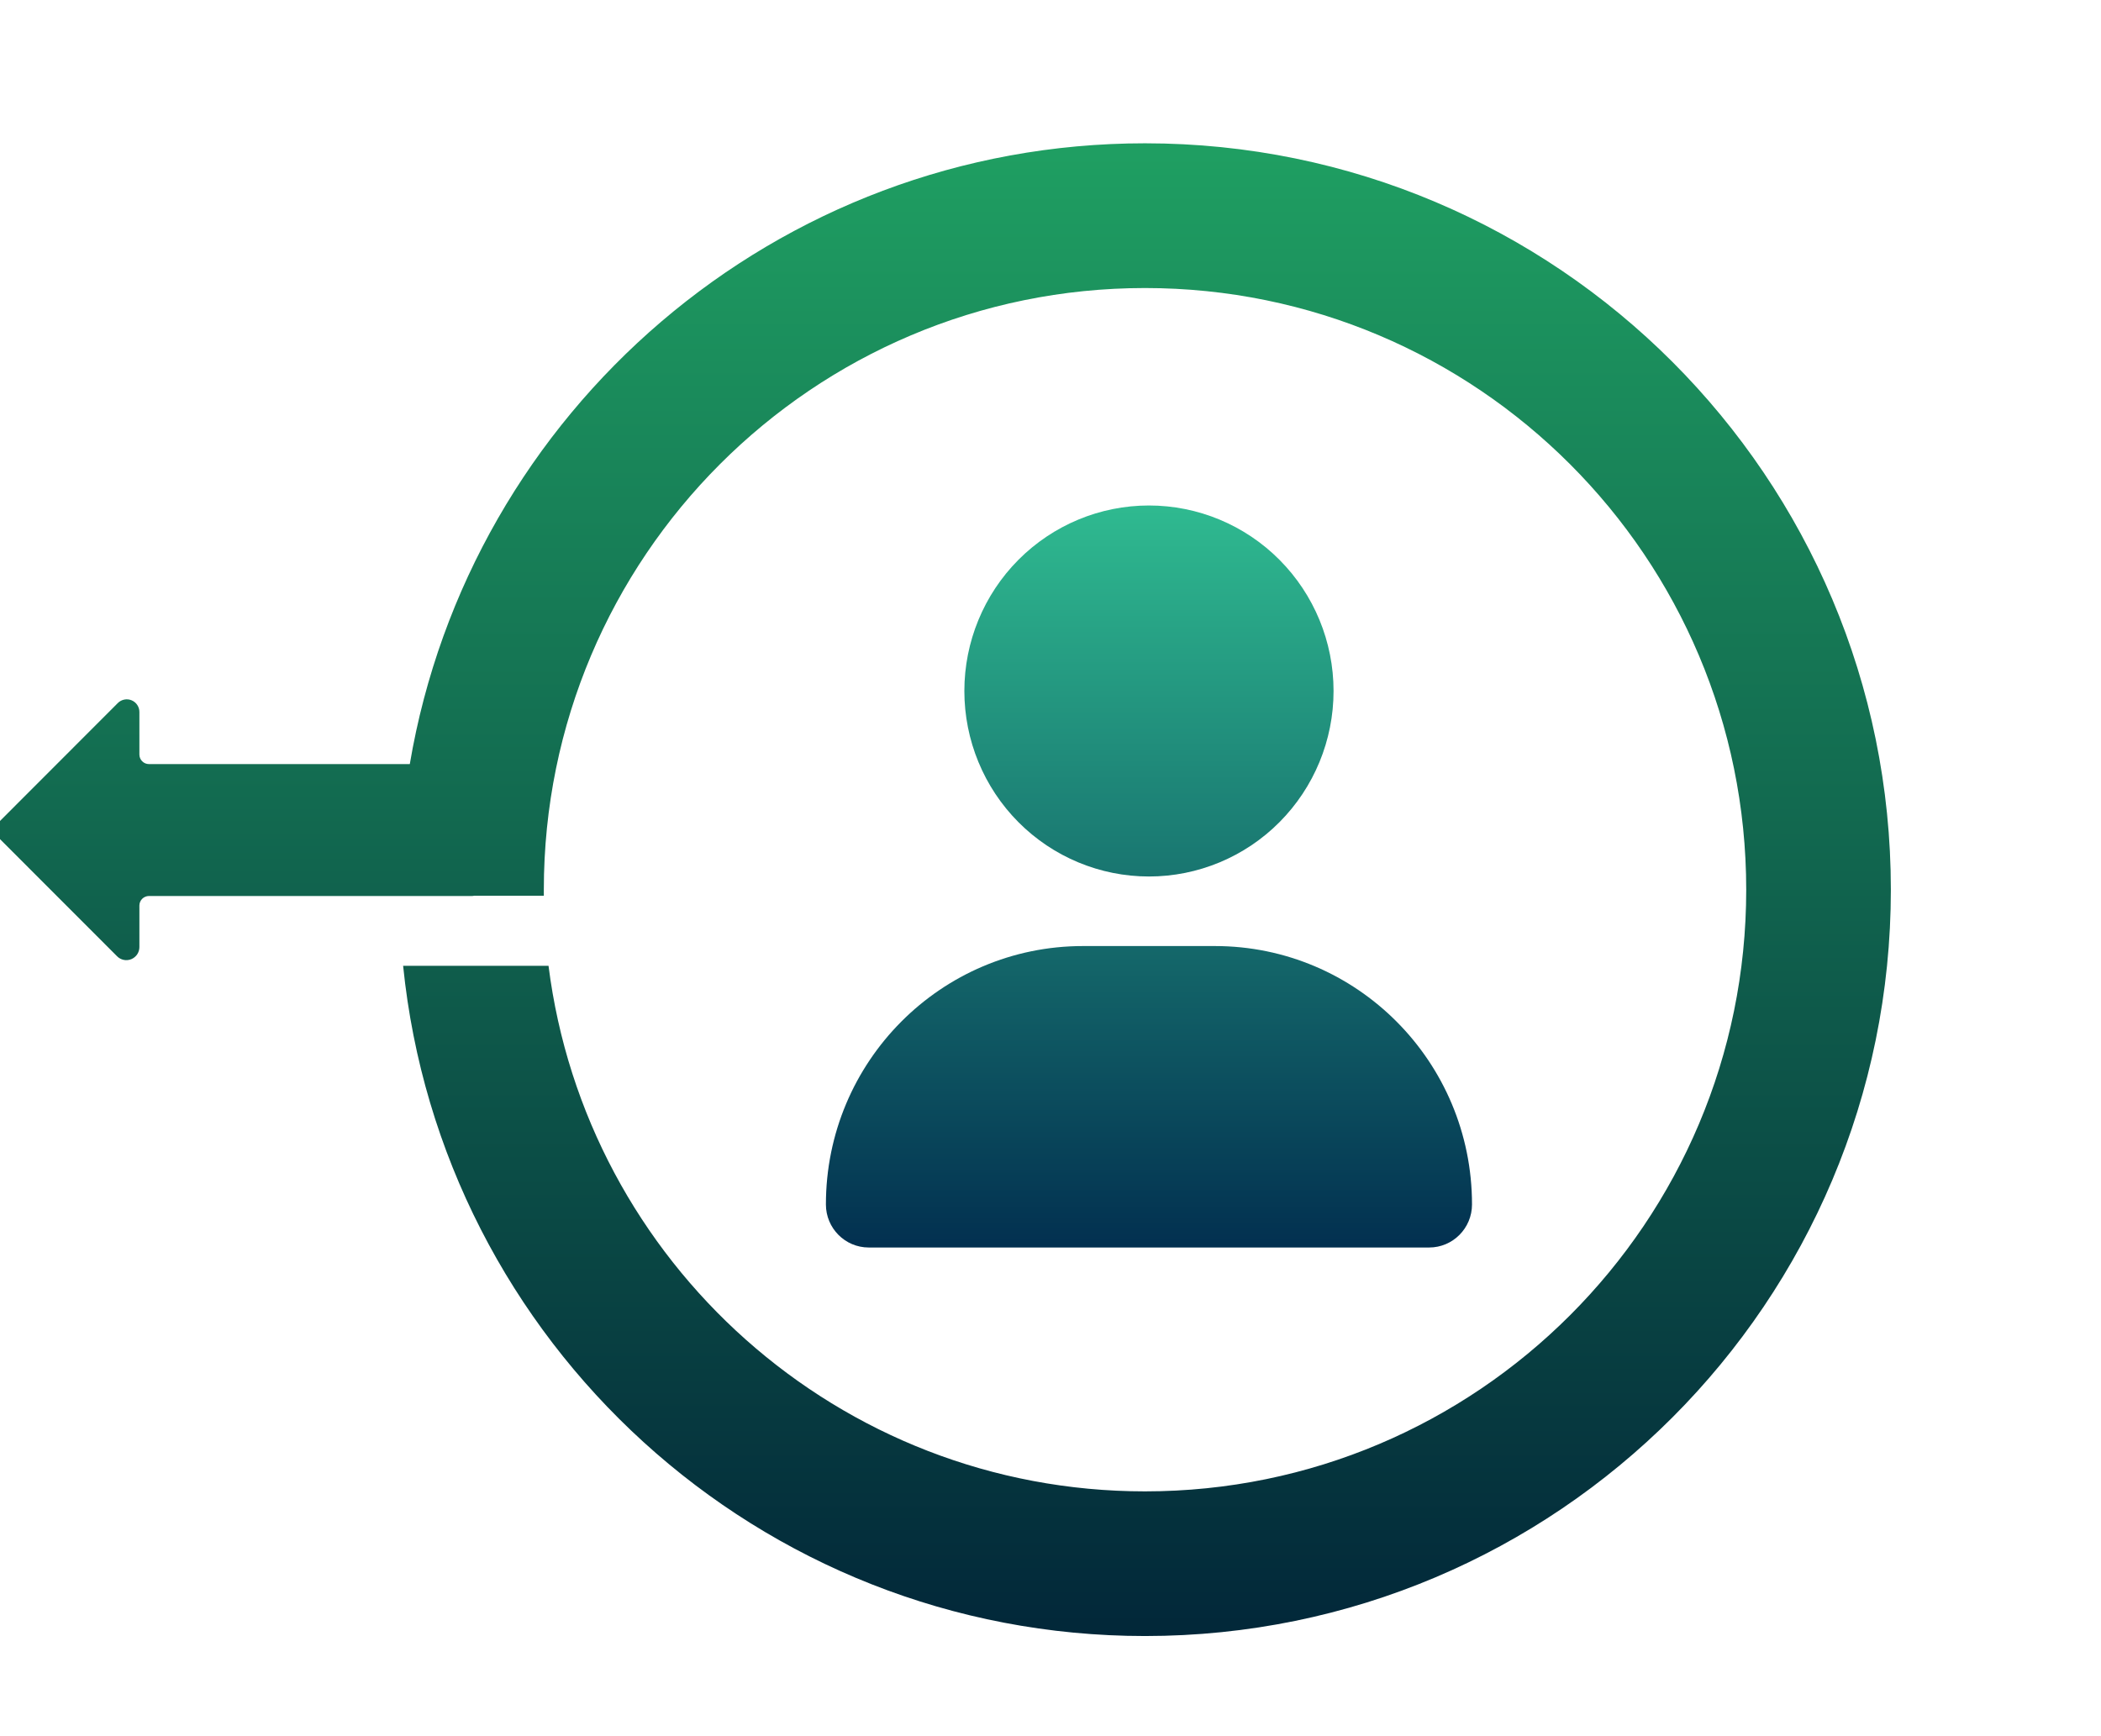
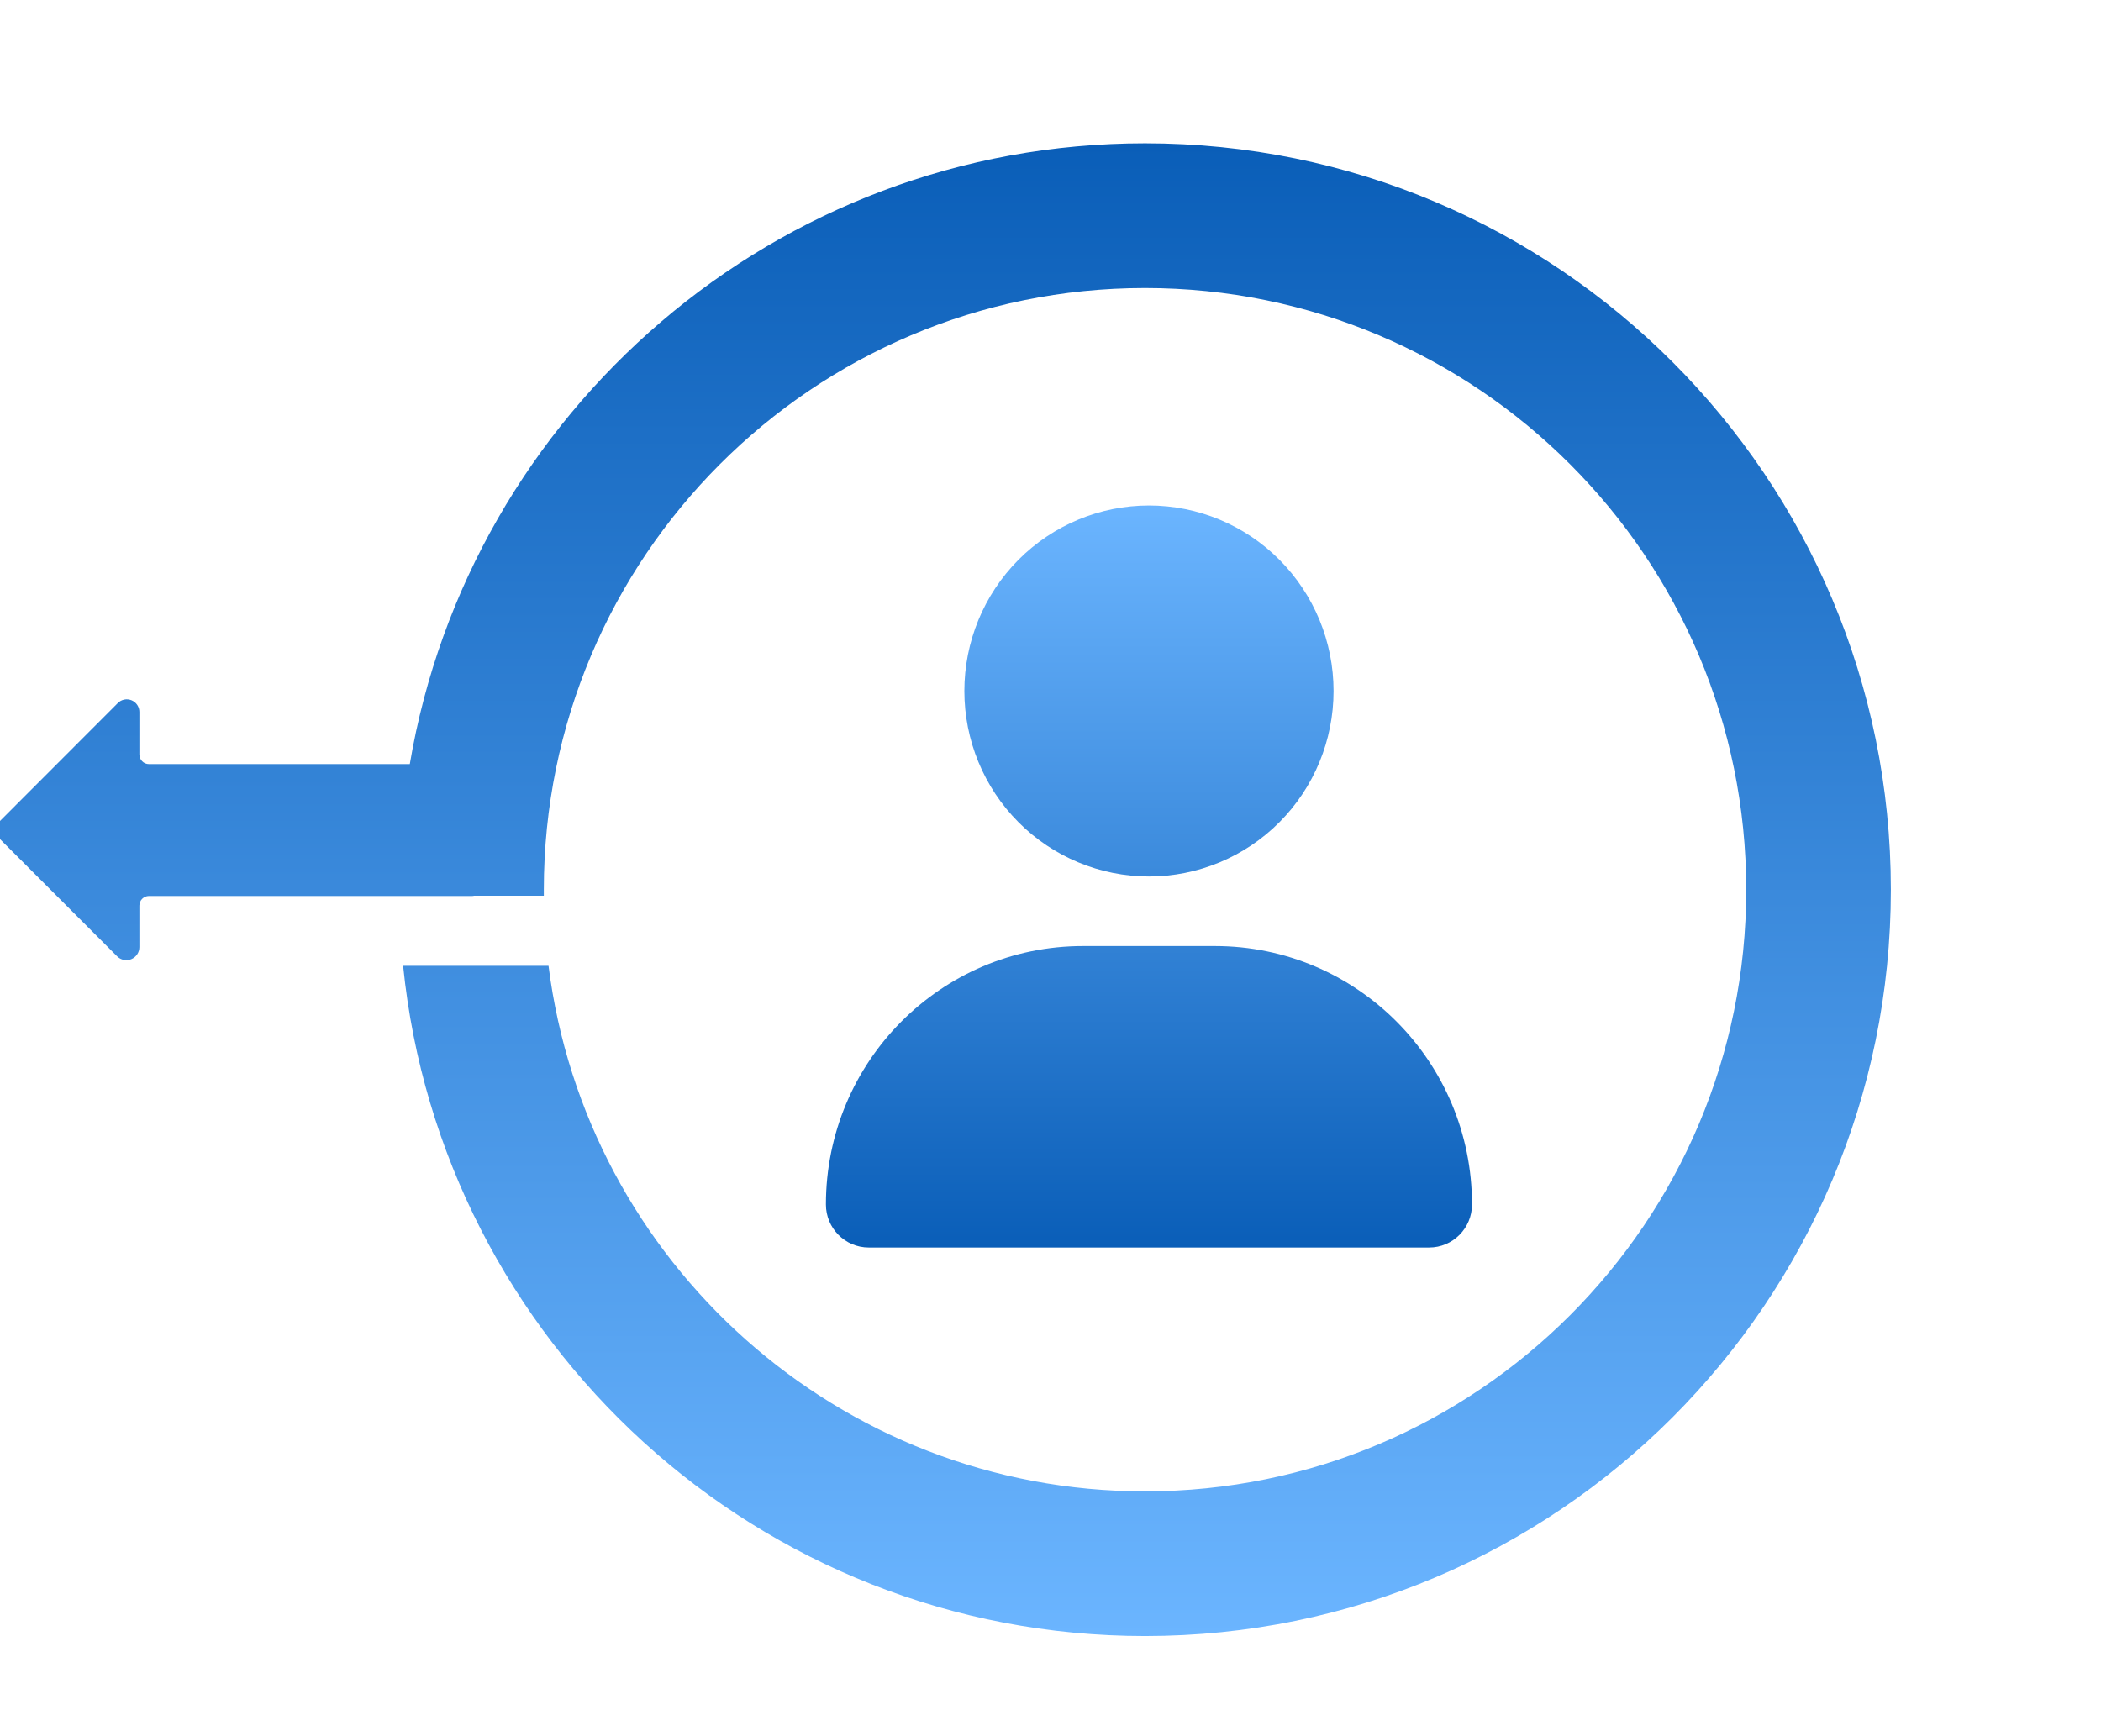
<svg xmlns="http://www.w3.org/2000/svg" width="161" height="133" viewBox="0 0 145 100" fill="none">
  <path d="M79.026 0C53.552 0 32.4 18.524 28.282 42.85H10.28C10.105 42.85 9.937 42.781 9.813 42.657C9.689 42.533 9.62 42.365 9.62 42.189V39.252C9.62 39.08 9.569 38.911 9.473 38.768C9.377 38.624 9.241 38.513 9.082 38.447C8.923 38.381 8.748 38.363 8.579 38.397C8.41 38.43 8.255 38.513 8.133 38.635L0.001 46.775C-0.081 46.858 -0.147 46.955 -0.192 47.063C-0.236 47.171 -0.259 47.286 -0.259 47.403C-0.259 47.519 -0.236 47.635 -0.192 47.743C-0.147 47.85 -0.081 47.948 0.001 48.031L8.082 56.118C8.207 56.245 8.368 56.331 8.543 56.366C8.718 56.401 8.899 56.383 9.063 56.315C9.228 56.246 9.369 56.131 9.468 55.983C9.567 55.834 9.62 55.66 9.62 55.481V52.616C9.62 52.529 9.637 52.444 9.67 52.363C9.703 52.283 9.752 52.21 9.813 52.149C9.875 52.087 9.947 52.039 10.028 52.006C10.108 51.972 10.194 51.955 10.28 51.955H32.572C32.624 51.955 32.675 51.949 32.725 51.936H37.532C37.532 51.797 37.532 51.658 37.532 51.518C37.532 28.579 56.109 9.99 79.021 9.99C101.933 9.99 120.515 28.584 120.515 51.523C120.515 74.462 101.938 93.051 79.021 93.051C57.883 93.051 40.437 77.231 37.856 56.773H27.821C30.451 82.759 52.372 103.036 79.026 103.036C107.452 103.036 130.497 79.971 130.497 51.517C130.497 23.063 107.453 0 79.026 0Z" fill="url(#paint0_linear_0_1)" />
  <path d="M79.295 50.609C82.674 50.609 85.914 49.26 88.303 46.858C90.692 44.457 92.035 41.2 92.035 37.804C92.035 34.408 90.692 31.152 88.303 28.75C85.914 26.349 82.674 25 79.295 25C75.916 25 72.675 26.349 70.286 28.75C67.897 31.152 66.555 34.408 66.555 37.804C66.555 41.2 67.897 44.457 70.286 46.858C72.675 49.26 75.916 50.609 79.295 50.609ZM74.746 55.41C64.942 55.41 57 63.393 57 73.247C57 74.887 58.324 76.218 59.956 76.218H98.633C100.266 76.218 101.59 74.887 101.59 73.247C101.59 63.393 93.647 55.41 83.843 55.41H74.746Z" fill="url(#paint1_linear_0_1)" />
  <defs>
    <linearGradient id="paint0_linear_0_1" x1="65.119" y1="0" x2="65.119" y2="103.036" gradientUnits="userSpaceOnUse">
-       <stop stop-color="#1F9F62" />
-       <stop offset="1" stop-color="#022739" />
+       <stop stop-color="#0A5EB8" />
+       <stop offset="1" stop-color="#6BB5FF" />
    </linearGradient>
    <linearGradient id="paint1_linear_0_1" x1="79.295" y1="25" x2="79.295" y2="76.218" gradientUnits="userSpaceOnUse">
-       <stop stop-color="#2FBA90" />
-       <stop offset="1" stop-color="#023050" />
+       <stop stop-color="#6BB5FF" />
+       <stop offset="1" stop-color="#0A5EB8" />
    </linearGradient>
  </defs>
</svg>
